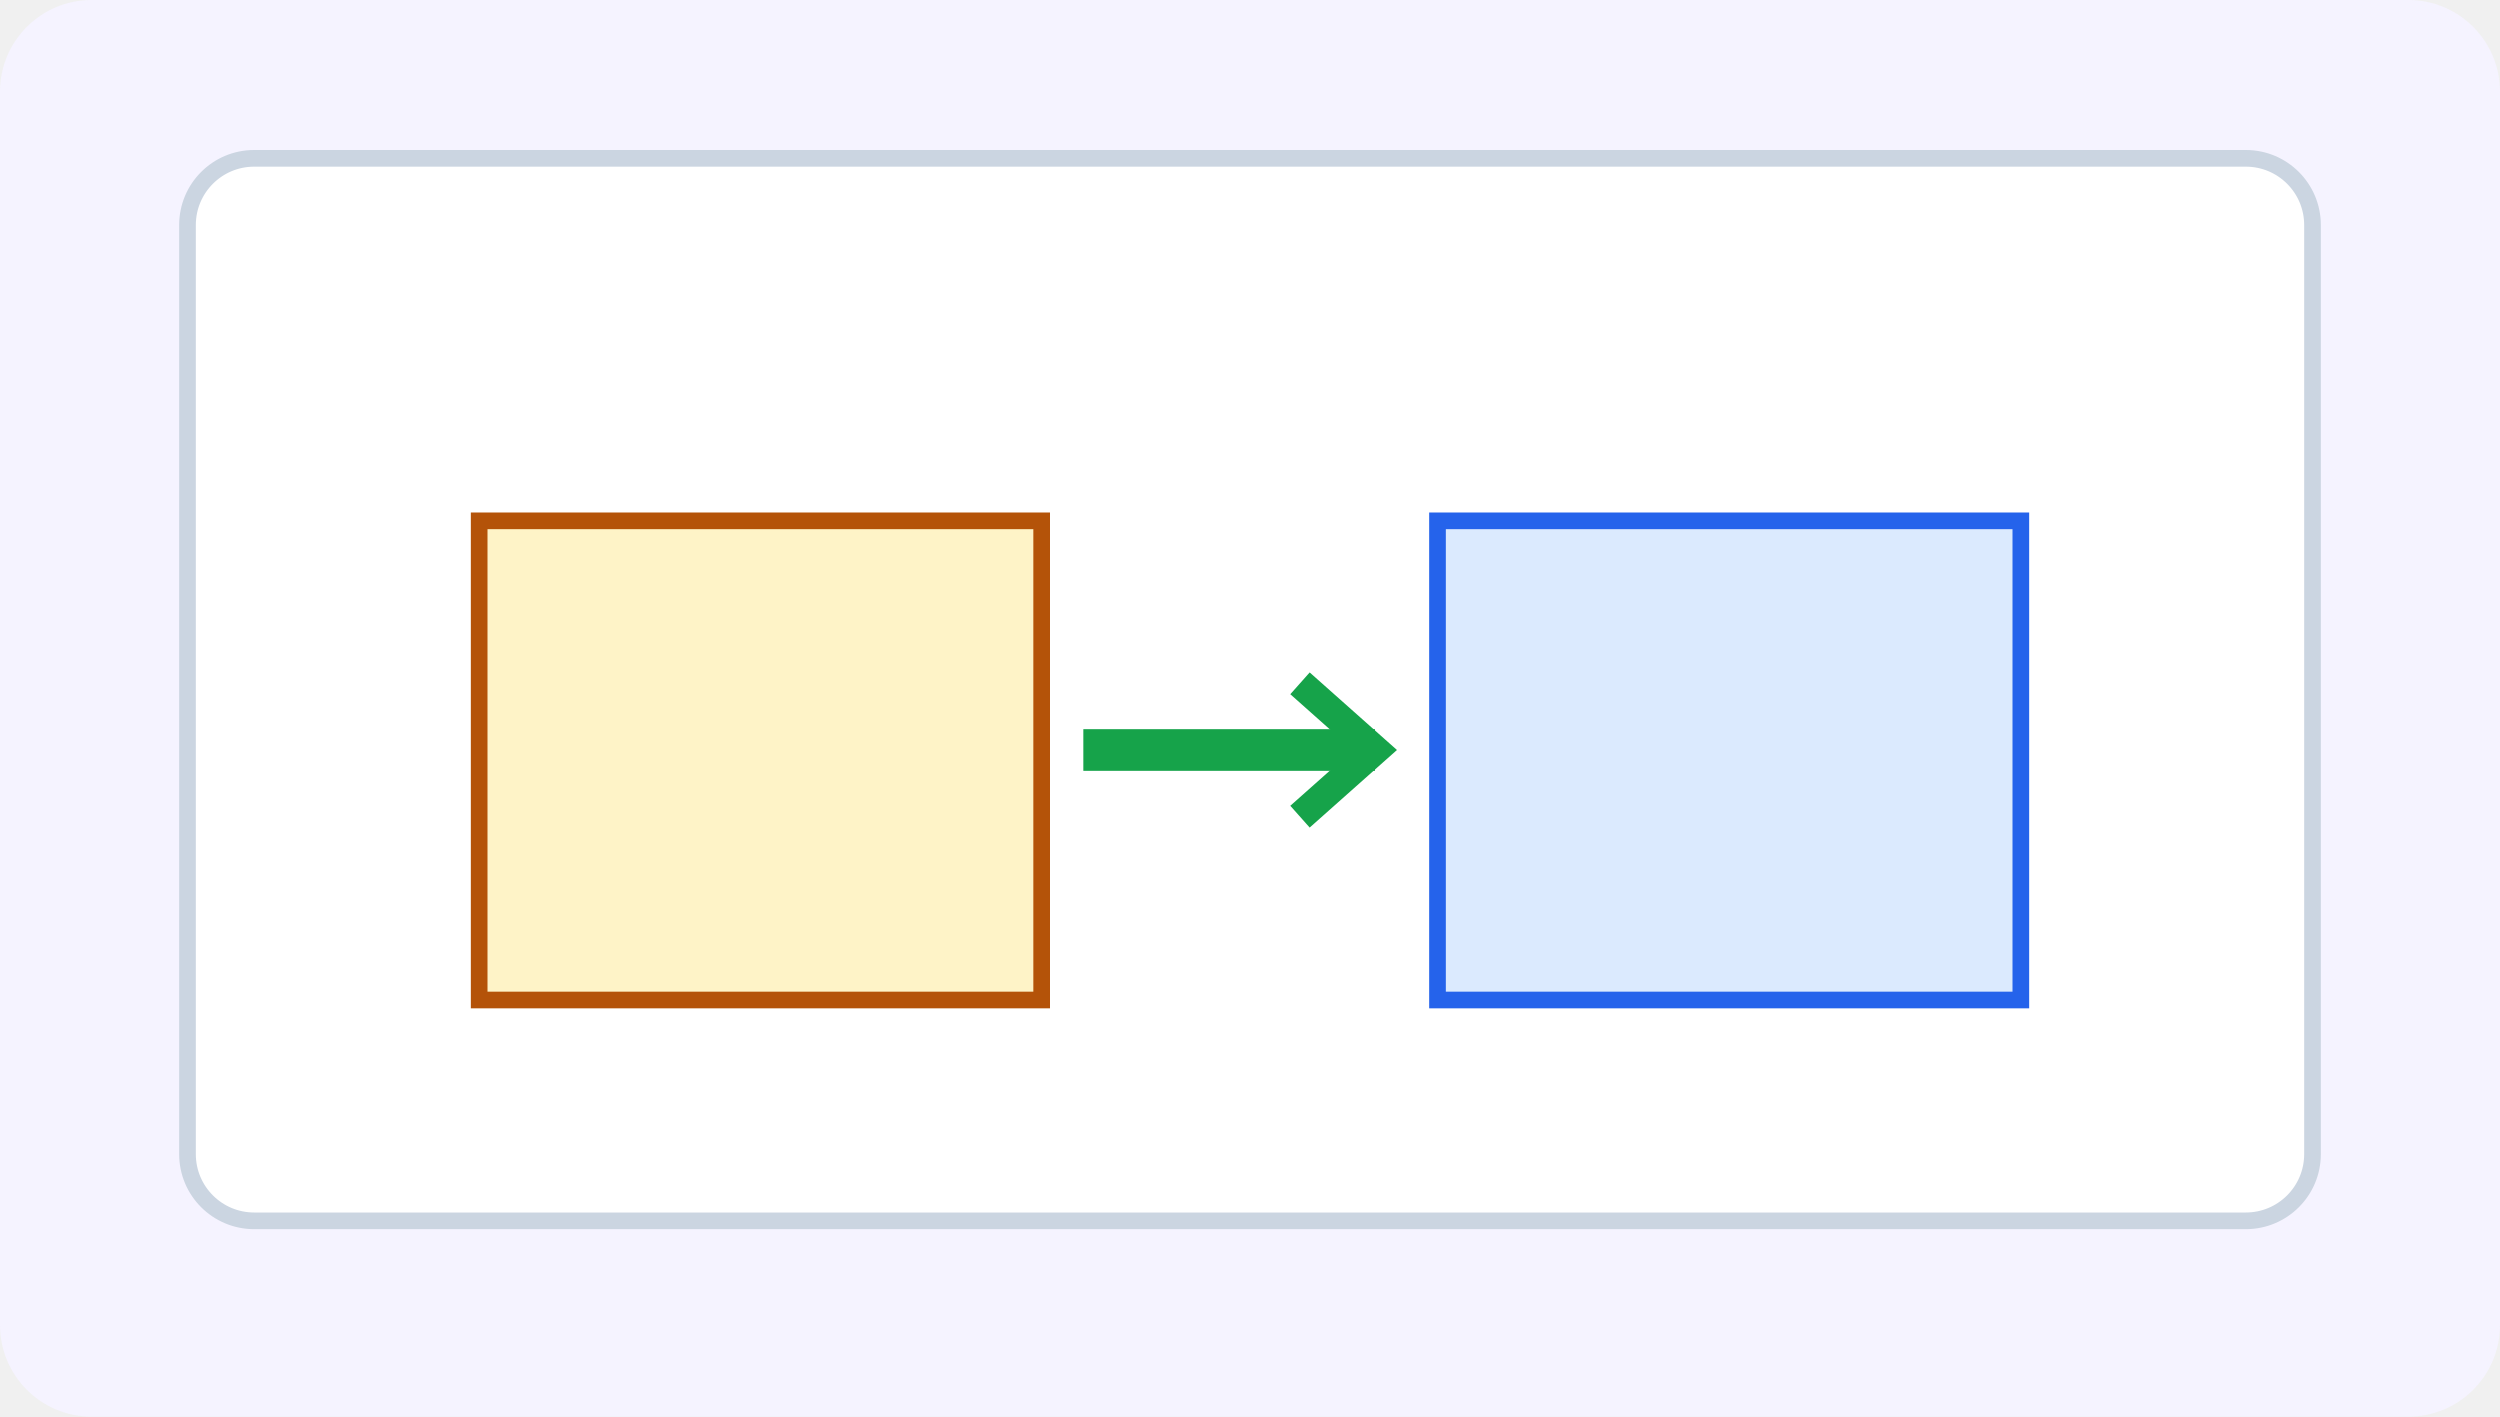
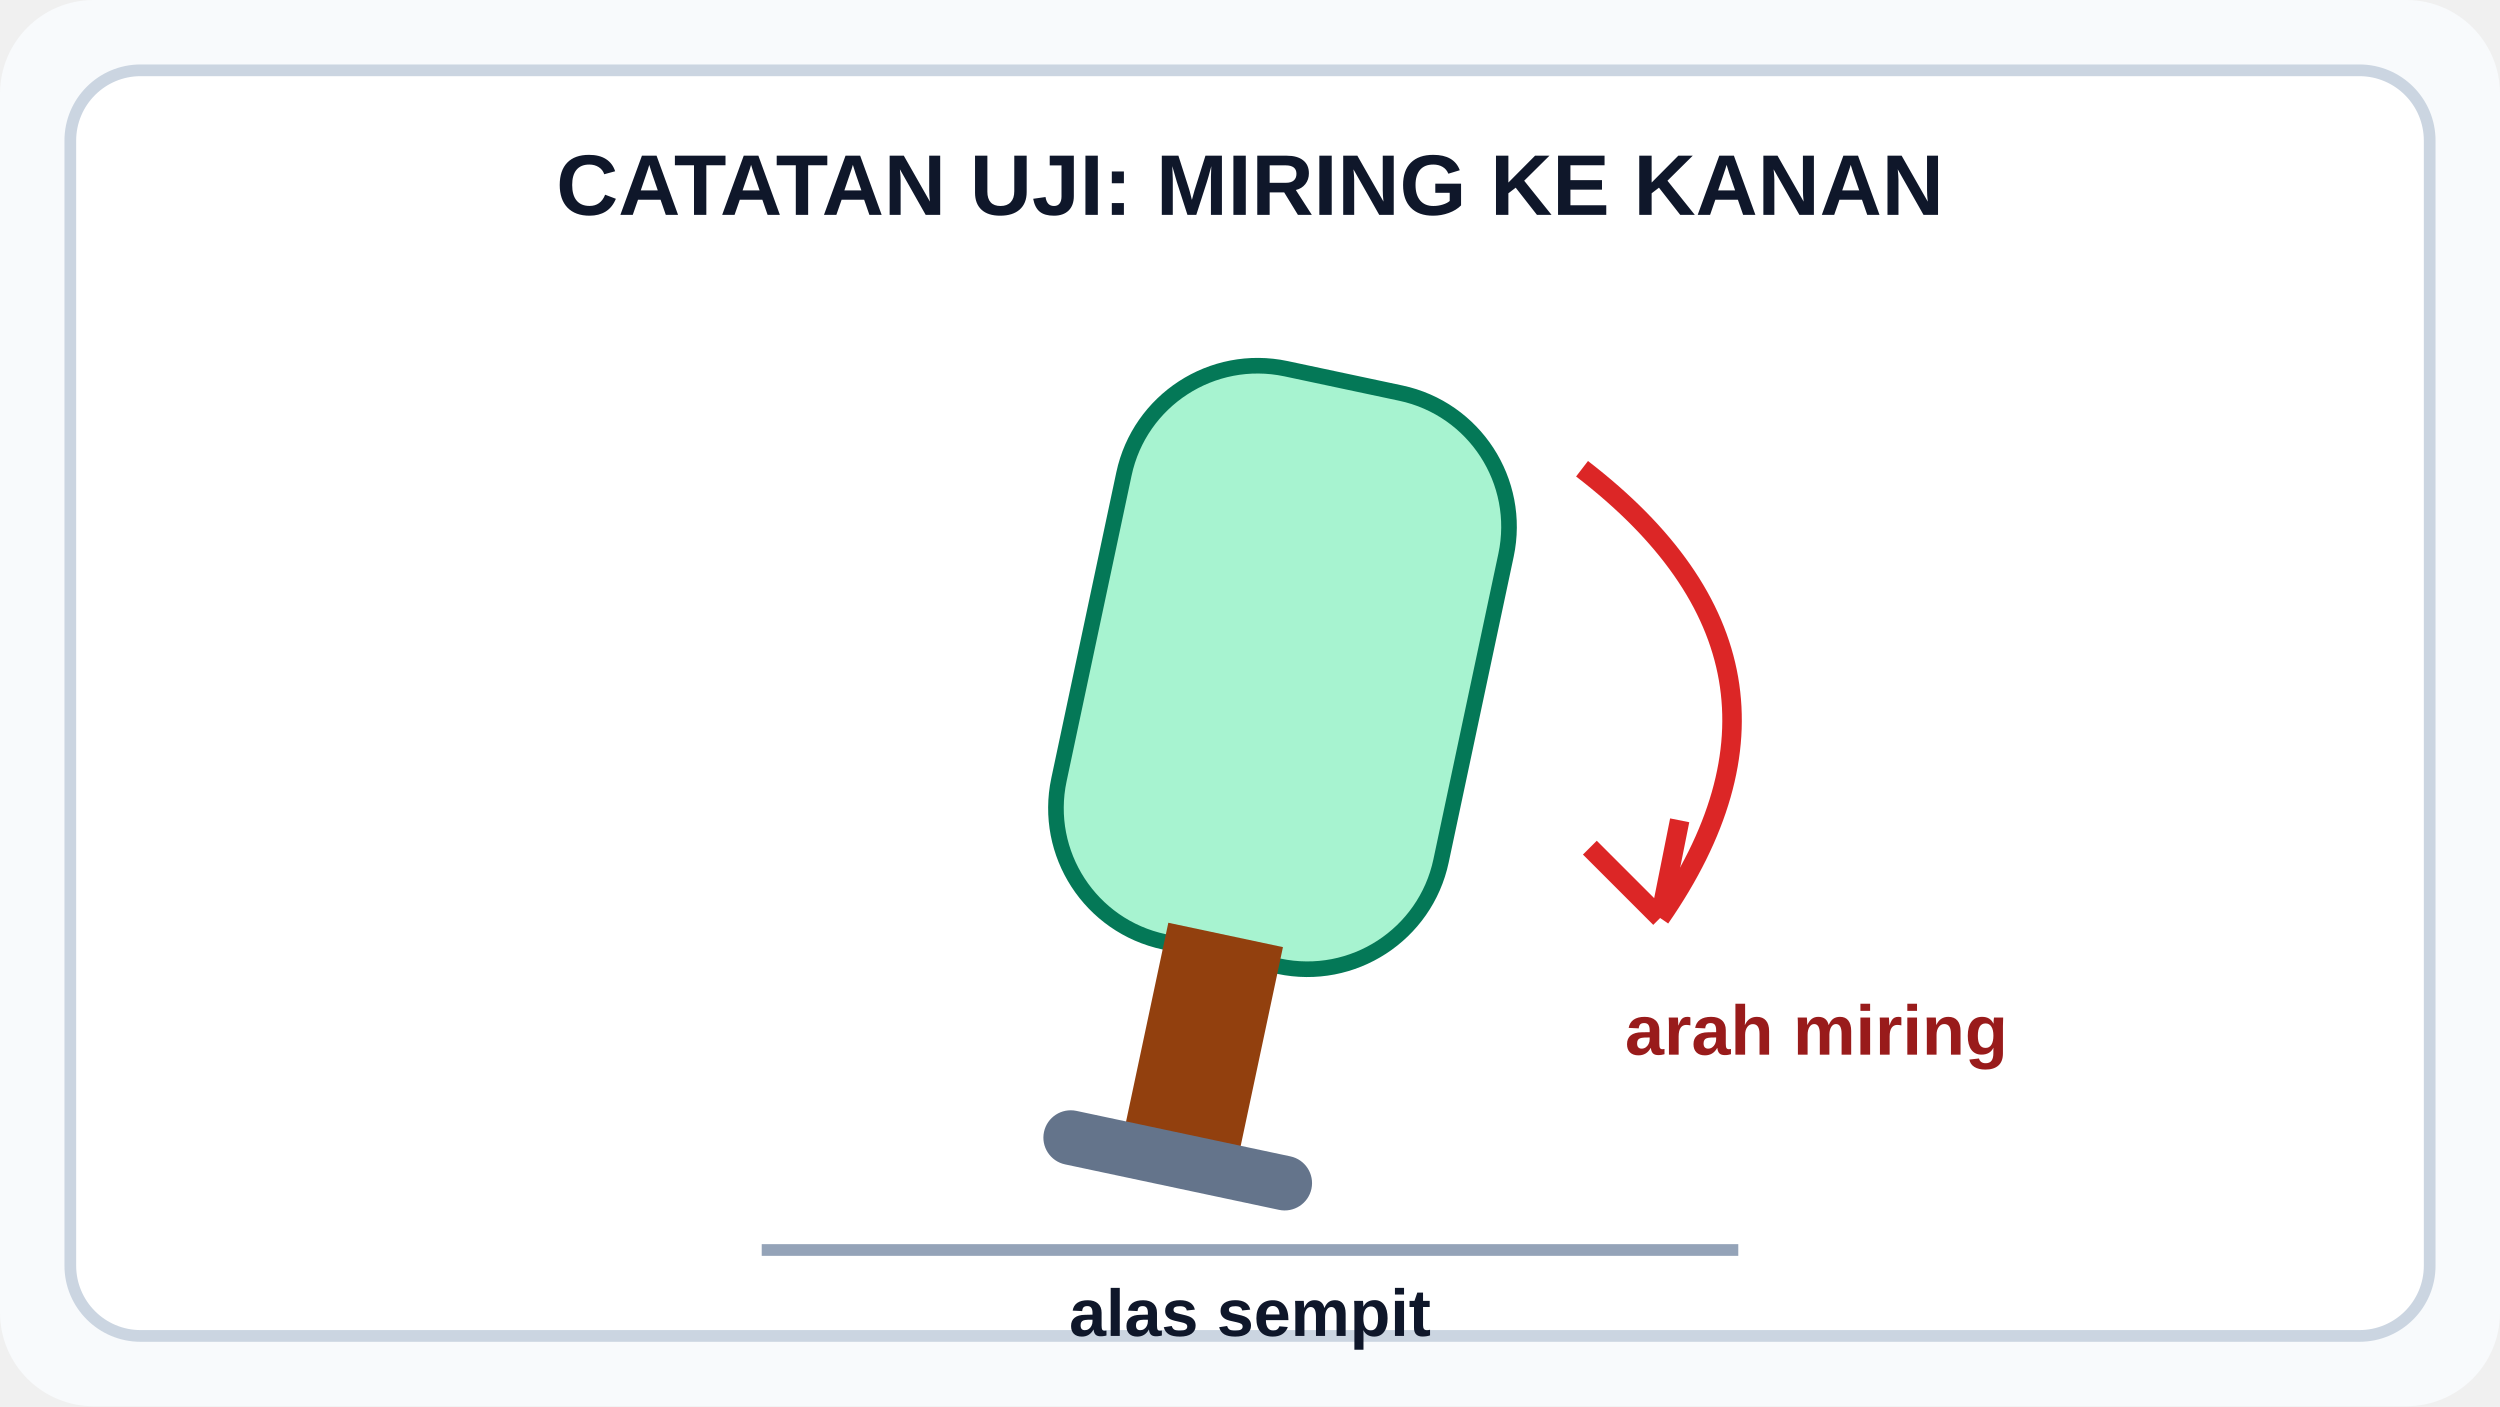
- <svg xmlns="http://www.w3.org/2000/svg" viewBox="0 0 600 340" width="600" height="340" role="img" aria-label="Stimulus Seni Rupa Bab 5 gambar 10">
-   <rect width="600" height="340" rx="22" fill="#f5f3ff" />
-   <rect x="45" y="38" width="510" height="255" rx="16" fill="#fff" stroke="#cbd5e1" stroke-width="4" />
-   <rect x="115" y="125" width="135" height="115" fill="#fef3c7" stroke="#b45309" stroke-width="4" />
-   <rect x="345" y="125" width="140" height="115" fill="#dbeafe" stroke="#2563eb" stroke-width="4" />
-   <path d="M260 180 H330" stroke="#16a34a" stroke-width="10" />
-   <path d="M312 164 L330 180 L312 196" fill="none" stroke="#16a34a" stroke-width="7" />
+ <svg xmlns="http://www.w3.org/2000/svg" viewBox="0 0 640 360" role="img" aria-labelledby="title desc">
+   <rect width="640" height="360" rx="24" fill="#f8fafc" />
+   <rect x="18" y="18" width="604" height="324" rx="18" fill="#fff" stroke="#cbd5e1" stroke-width="3" />
+   <text x="320" y="55" font-family="Arial,sans-serif" font-size="22" font-weight="700" text-anchor="middle" fill="#0f172a">CATATAN UJI: MIRING KE KANAN</text>
+   <g transform="rotate(12 320 210)">
+     <rect x="270" y="95" width="100" height="150" rx="35" fill="#a7f3d0" stroke="#047857" stroke-width="4" />
+     <rect x="305" y="240" width="30" height="55" fill="#92400e" />
+     <rect x="285" y="292" width="70" height="14" rx="7" fill="#64748b" />
+   </g>
+   <path d="M405 120 Q470 170 425 235" fill="none" stroke="#dc2626" stroke-width="5" />
+   <path d="M425 235 l-18 -18 m18 18 l5 -25" stroke="#dc2626" stroke-width="5" />
+   <text x="465" y="270" font-family="Arial,sans-serif" font-size="18" font-weight="700" text-anchor="middle" fill="#991b1b">arah miring</text>
+   <path d="M195 320 H445" stroke="#94a3b8" stroke-width="3" />
+   <text x="320" y="342" font-family="Arial,sans-serif" font-size="17" font-weight="700" text-anchor="middle" fill="#0f172a">alas sempit</text>
</svg>
